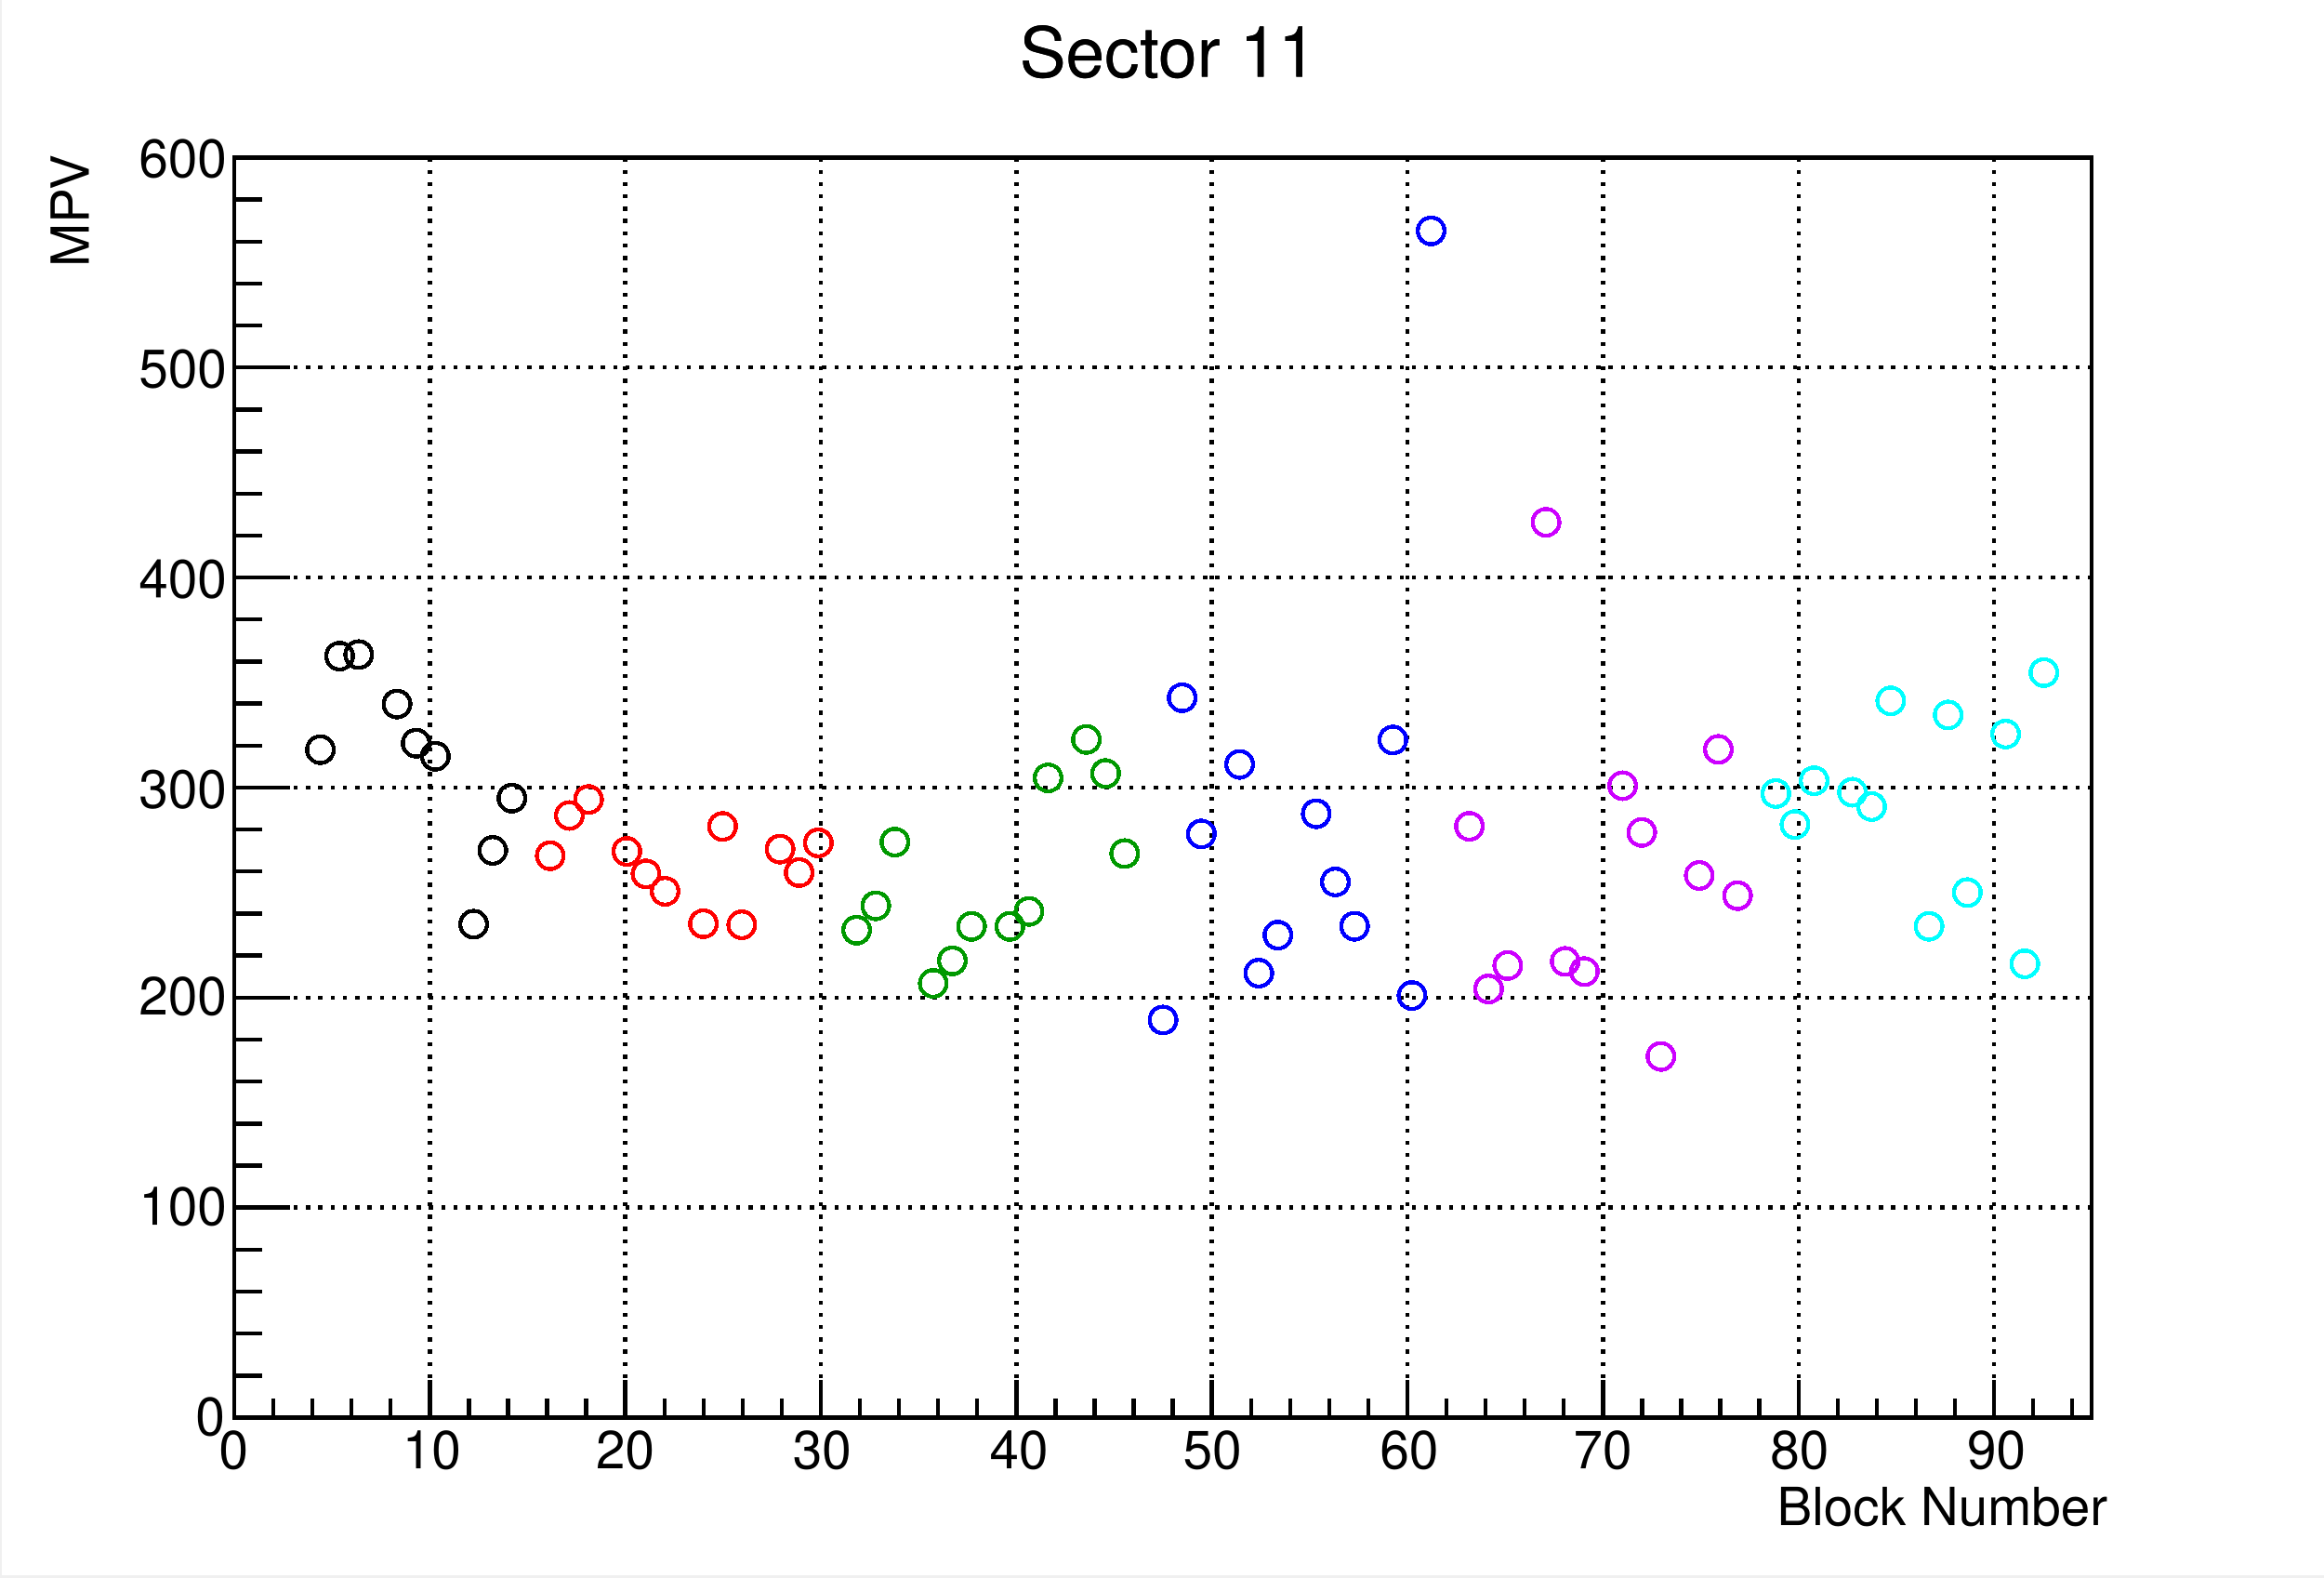
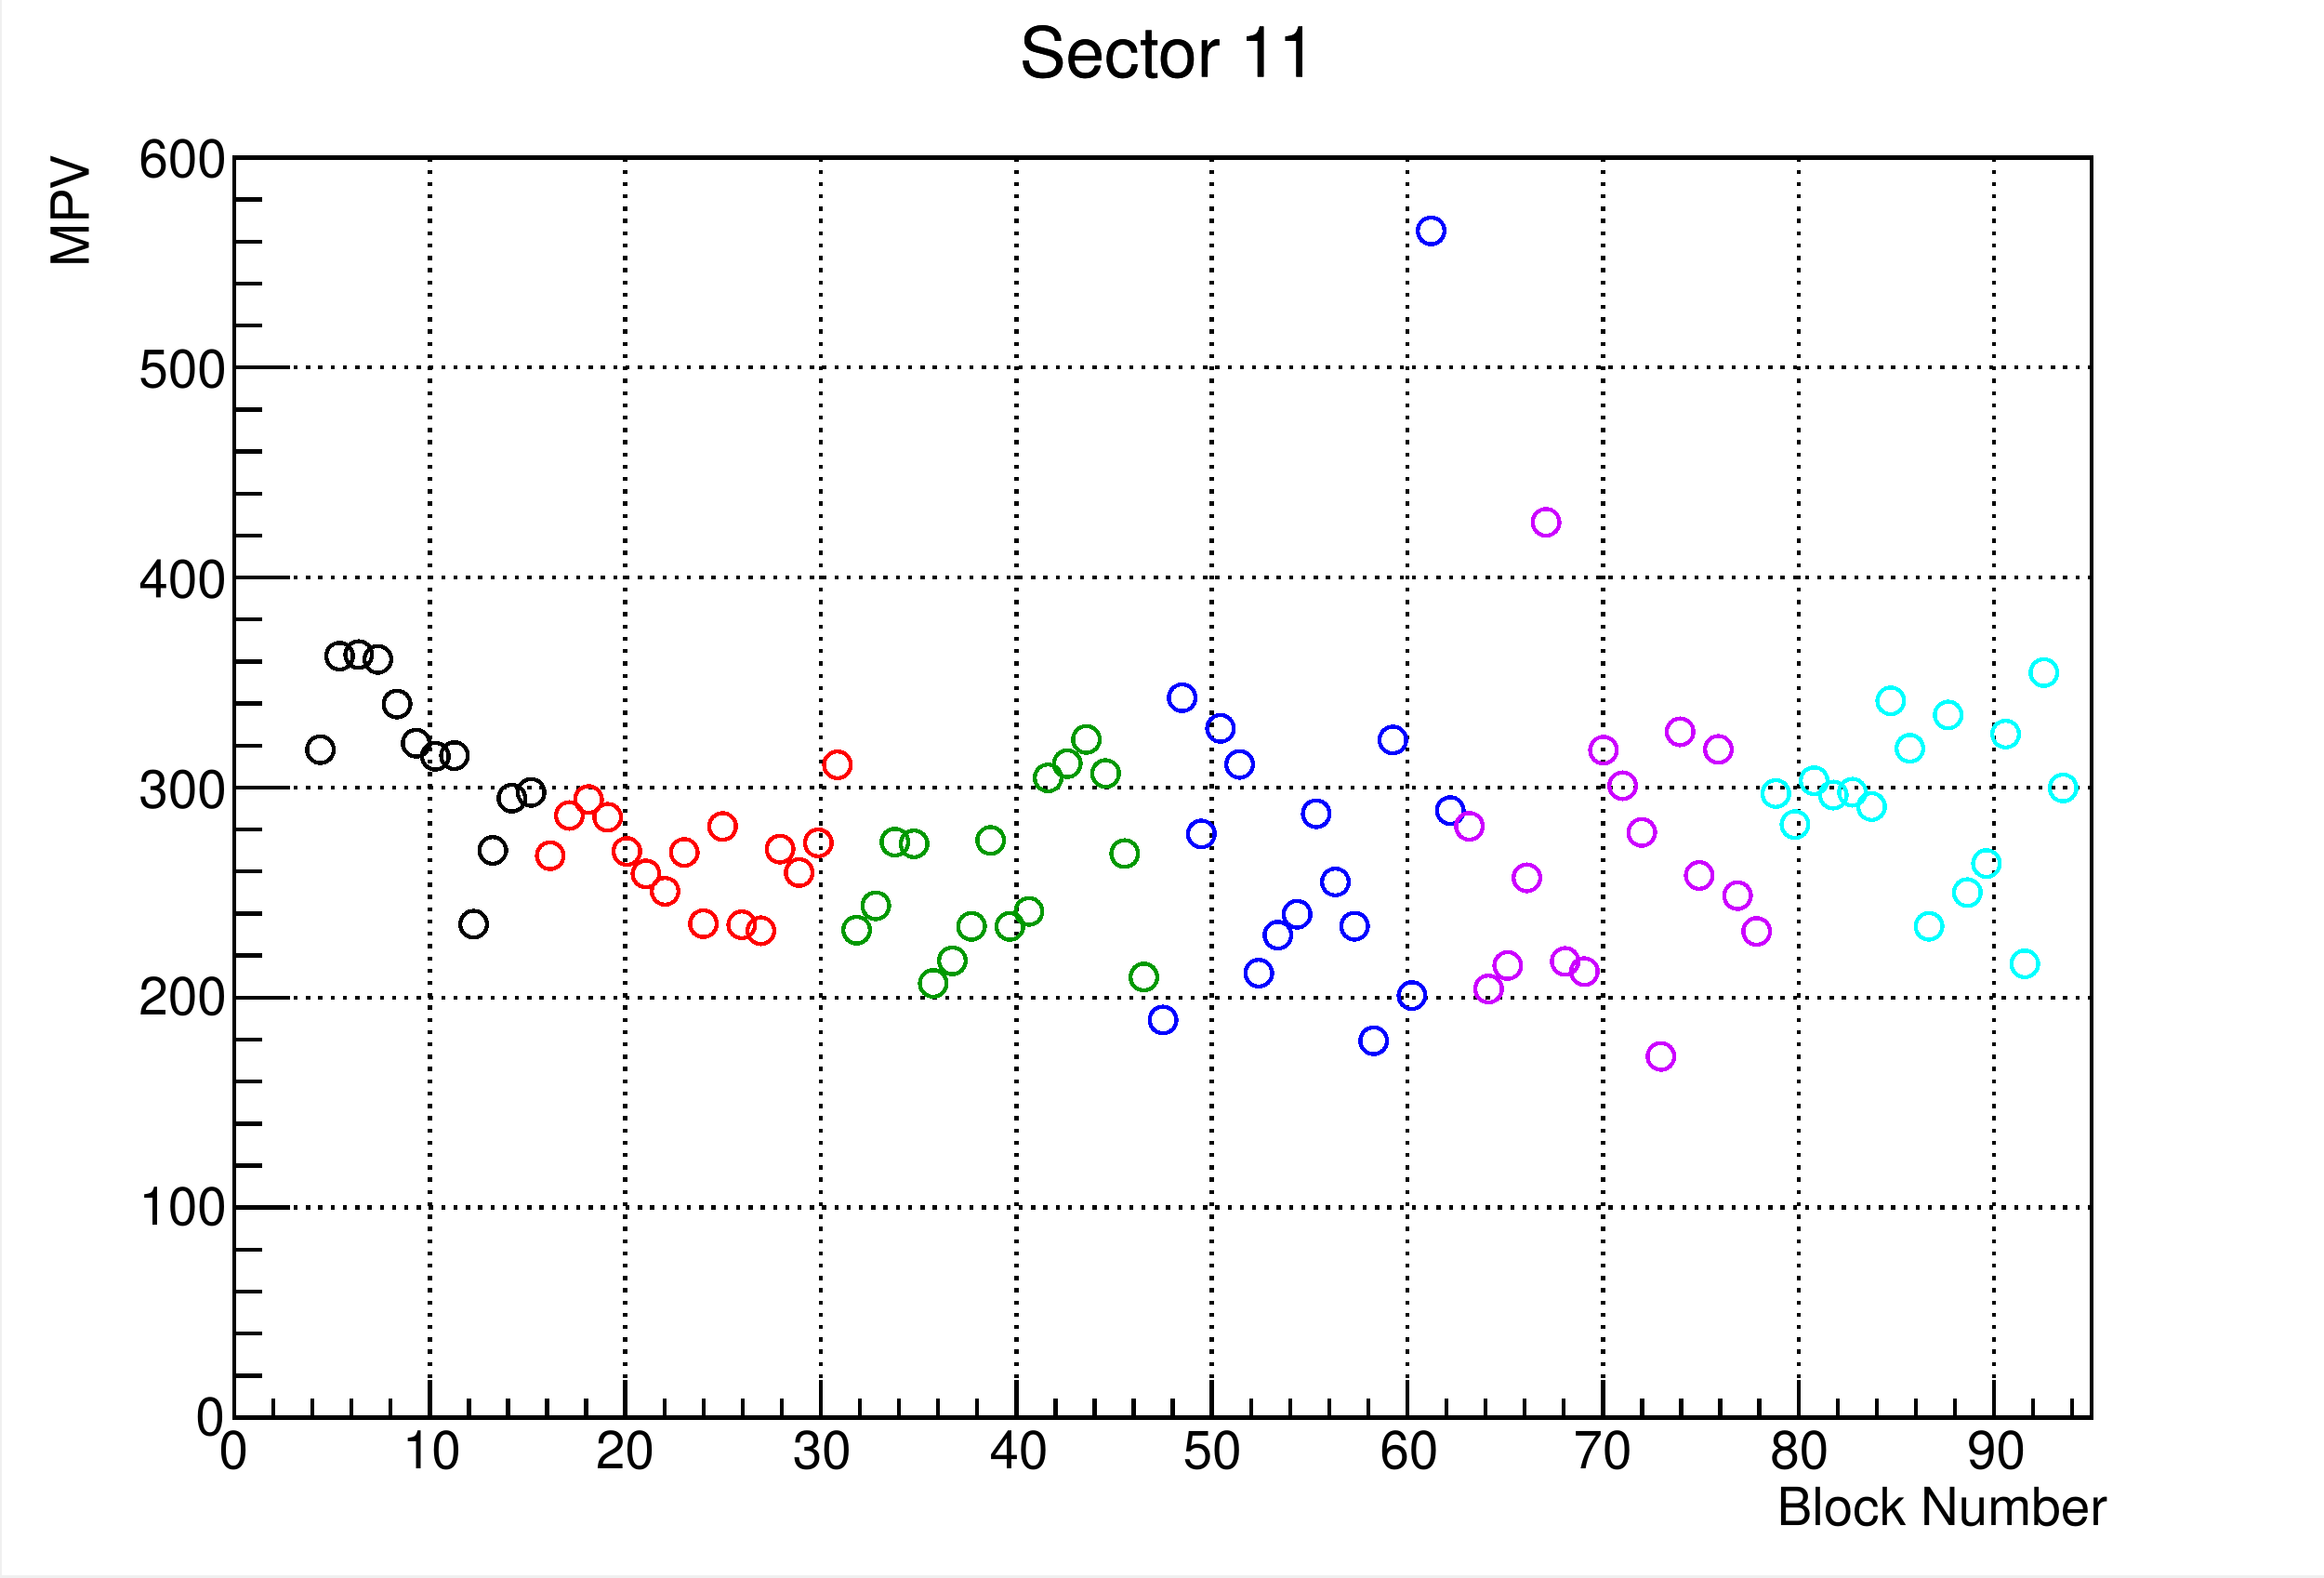
<svg xmlns="http://www.w3.org/2000/svg" width="567.429" height="384.969" viewBox="0 0 567.429 384.969" shape-rendering="crispEdges">
  <defs>
</defs>
  <rect x="0.5" y="0" width="566.929" height="384.469" fill="white" />
  <rect x="57.193" y="38.447" width="453.543" height="307.575" fill="white" />
  <rect x="57.193" y="38.447" width="453.543" height="307.575" fill="none" stroke="black" />
  <path d="M57.193,346.022h 453.543" fill="none" stroke="black" />
  <path d="M57.193,38.447v 307.575" fill="none" stroke="black" stroke-dasharray=" 1, 2" />
  <path d="M104.934,38.447v 307.575" fill="none" stroke="black" stroke-dasharray=" 1, 2" />
  <path d="M152.676,38.447v 307.575" fill="none" stroke="black" stroke-dasharray=" 1, 2" />
  <path d="M200.417,38.447v 307.575" fill="none" stroke="black" stroke-dasharray=" 1, 2" />
  <path d="M248.159,38.447v 307.575" fill="none" stroke="black" stroke-dasharray=" 1, 2" />
  <path d="M295.9,38.447v 307.575" fill="none" stroke="black" stroke-dasharray=" 1, 2" />
  <path d="M343.641,38.447v 307.575" fill="none" stroke="black" stroke-dasharray=" 1, 2" />
  <path d="M391.383,38.447v 307.575" fill="none" stroke="black" stroke-dasharray=" 1, 2" />
  <path d="M439.124,38.447v 307.575" fill="none" stroke="black" stroke-dasharray=" 1, 2" />
  <path d="M486.866,38.447v 307.575" fill="none" stroke="black" stroke-dasharray=" 1, 2" />
  <path d="M486.866,38.447v 307.575" fill="none" stroke="black" stroke-dasharray=" 1, 2" />
  <path d="M57.193,346.022v -307.575" fill="none" stroke="black" />
  <path d="M510.736,346.022h -453.543" fill="none" stroke="black" stroke-dasharray=" 1, 2" />
  <path d="M510.736,294.76h -453.543" fill="none" stroke="black" stroke-dasharray=" 1, 2" />
  <path d="M510.736,243.497h -453.543" fill="none" stroke="black" stroke-dasharray=" 1, 2" />
  <path d="M510.736,192.235h -453.543" fill="none" stroke="black" stroke-dasharray=" 1, 2" />
  <path d="M510.736,140.972h -453.543" fill="none" stroke="black" stroke-dasharray=" 1, 2" />
  <path d="M510.736,89.71h -453.543" fill="none" stroke="black" stroke-dasharray=" 1, 2" />
  <path d="M510.736,38.447h -453.543" fill="none" stroke="black" stroke-dasharray=" 1, 2" />
  <path d="M57.193,346.022h 453.543" fill="none" stroke="#000099" />
  <path d="M57.193,346.022h 453.543" fill="none" stroke="black" />
  <path d="M57.193,336.795v 9.227" fill="none" stroke="black" />
  <path d="M66.741,341.409v 4.614" fill="none" stroke="black" />
  <path d="M76.29,341.409v 4.614" fill="none" stroke="black" />
  <path d="M85.838,341.409v 4.614" fill="none" stroke="black" />
  <path d="M95.386,341.409v 4.614" fill="none" stroke="black" />
  <path d="M104.934,336.795v 9.227" fill="none" stroke="black" />
  <path d="M114.483,341.409v 4.614" fill="none" stroke="black" />
  <path d="M124.031,341.409v 4.614" fill="none" stroke="black" />
  <path d="M133.579,341.409v 4.614" fill="none" stroke="black" />
  <path d="M143.127,341.409v 4.614" fill="none" stroke="black" />
  <path d="M152.676,336.795v 9.227" fill="none" stroke="black" />
  <path d="M162.224,341.409v 4.614" fill="none" stroke="black" />
  <path d="M171.772,341.409v 4.614" fill="none" stroke="black" />
  <path d="M181.321,341.409v 4.614" fill="none" stroke="black" />
  <path d="M190.869,341.409v 4.614" fill="none" stroke="black" />
  <path d="M200.417,336.795v 9.227" fill="none" stroke="black" />
  <path d="M209.965,341.409v 4.614" fill="none" stroke="black" />
  <path d="M219.514,341.409v 4.614" fill="none" stroke="black" />
  <path d="M229.062,341.409v 4.614" fill="none" stroke="black" />
  <path d="M238.61,341.409v 4.614" fill="none" stroke="black" />
  <path d="M248.159,336.795v 9.227" fill="none" stroke="black" />
  <path d="M257.707,341.409v 4.614" fill="none" stroke="black" />
  <path d="M267.255,341.409v 4.614" fill="none" stroke="black" />
  <path d="M276.803,341.409v 4.614" fill="none" stroke="black" />
  <path d="M286.352,341.409v 4.614" fill="none" stroke="black" />
  <path d="M295.9,336.795v 9.227" fill="none" stroke="black" />
  <path d="M305.448,341.409v 4.614" fill="none" stroke="black" />
  <path d="M314.996,341.409v 4.614" fill="none" stroke="black" />
  <path d="M324.545,341.409v 4.614" fill="none" stroke="black" />
  <path d="M334.093,341.409v 4.614" fill="none" stroke="black" />
  <path d="M343.641,336.795v 9.227" fill="none" stroke="black" />
  <path d="M353.19,341.409v 4.614" fill="none" stroke="black" />
  <path d="M362.738,341.409v 4.614" fill="none" stroke="black" />
  <path d="M372.286,341.409v 4.614" fill="none" stroke="black" />
  <path d="M381.834,341.409v 4.614" fill="none" stroke="black" />
  <path d="M391.383,336.795v 9.227" fill="none" stroke="black" />
  <path d="M400.931,341.409v 4.614" fill="none" stroke="black" />
  <path d="M410.479,341.409v 4.614" fill="none" stroke="black" />
  <path d="M420.028,341.409v 4.614" fill="none" stroke="black" />
  <path d="M429.576,341.409v 4.614" fill="none" stroke="black" />
  <path d="M439.124,336.795v 9.227" fill="none" stroke="black" />
  <path d="M448.672,341.409v 4.614" fill="none" stroke="black" />
  <path d="M458.221,341.409v 4.614" fill="none" stroke="black" />
  <path d="M467.769,341.409v 4.614" fill="none" stroke="black" />
  <path d="M477.317,341.409v 4.614" fill="none" stroke="black" />
  <path d="M486.866,336.795v 9.227" fill="none" stroke="black" />
  <path d="M486.866,336.795v 9.227" fill="none" stroke="black" />
  <path d="M496.414,341.409v 4.614" fill="none" stroke="black" />
  <path d="M505.962,341.409v 4.614" fill="none" stroke="black" />
  <text xml:space="preserve" x="53.446" y="358.403" fill="black" font-size="12.845" font-family="Helvetica">0</text>
  <text xml:space="preserve" x="98.246" y="358.403" fill="black" font-size="12.845" font-family="Helvetica">10</text>
  <text xml:space="preserve" x="145.49" y="358.403" fill="black" font-size="12.845" font-family="Helvetica">20</text>
  <text xml:space="preserve" x="193.549" y="358.403" fill="black" font-size="12.845" font-family="Helvetica">30</text>
  <text xml:space="preserve" x="241.608" y="358.403" fill="black" font-size="12.845" font-family="Helvetica">40</text>
  <text xml:space="preserve" x="288.852" y="358.403" fill="black" font-size="12.845" font-family="Helvetica">50</text>
  <text xml:space="preserve" x="336.911" y="358.403" fill="black" font-size="12.845" font-family="Helvetica">60</text>
  <text xml:space="preserve" x="384.155" y="358.403" fill="black" font-size="12.845" font-family="Helvetica">70</text>
  <text xml:space="preserve" x="432.213" y="358.403" fill="black" font-size="12.845" font-family="Helvetica">80</text>
  <text xml:space="preserve" x="480.272" y="358.403" fill="black" font-size="12.845" font-family="Helvetica">90</text>
  <text xml:space="preserve" x="433.842" y="372.251" fill="black" font-size="12.845" font-family="Helvetica">Block Number</text>
  <path d="M57.193,346.022v -307.575" fill="none" stroke="black" />
  <path d="M70.799,346.022h -13.606" fill="none" stroke="black" />
  <path d="M63.996,335.77h -6.803" fill="none" stroke="black" />
  <path d="M63.996,325.517h -6.803" fill="none" stroke="black" />
  <path d="M63.996,315.265h -6.803" fill="none" stroke="black" />
  <path d="M63.996,305.012h -6.803" fill="none" stroke="black" />
  <path d="M70.799,294.76h -13.606" fill="none" stroke="black" />
  <path d="M63.996,284.507h -6.803" fill="none" stroke="black" />
  <path d="M63.996,274.255h -6.803" fill="none" stroke="black" />
  <path d="M63.996,264.002h -6.803" fill="none" stroke="black" />
  <path d="M63.996,253.75h -6.803" fill="none" stroke="black" />
  <path d="M70.799,243.497h -13.606" fill="none" stroke="black" />
  <path d="M63.996,233.245h -6.803" fill="none" stroke="black" />
  <path d="M63.996,222.992h -6.803" fill="none" stroke="black" />
  <path d="M63.996,212.74h -6.803" fill="none" stroke="black" />
  <path d="M63.996,202.487h -6.803" fill="none" stroke="black" />
  <path d="M70.799,192.235h -13.606" fill="none" stroke="black" />
  <path d="M63.996,181.982h -6.803" fill="none" stroke="black" />
  <path d="M63.996,171.73h -6.803" fill="none" stroke="black" />
  <path d="M63.996,161.477h -6.803" fill="none" stroke="black" />
  <path d="M63.996,151.225h -6.803" fill="none" stroke="black" />
  <path d="M70.799,140.972h -13.606" fill="none" stroke="black" />
  <path d="M63.996,130.72h -6.803" fill="none" stroke="black" />
  <path d="M63.996,120.467h -6.803" fill="none" stroke="black" />
  <path d="M63.996,110.215h -6.803" fill="none" stroke="black" />
  <path d="M63.996,99.962h -6.803" fill="none" stroke="black" />
  <path d="M70.799,89.71h -13.606" fill="none" stroke="black" />
  <path d="M63.996,79.457h -6.803" fill="none" stroke="black" />
  <path d="M63.996,69.204h -6.803" fill="none" stroke="black" />
  <path d="M63.996,58.952h -6.803" fill="none" stroke="black" />
  <path d="M63.996,48.699h -6.803" fill="none" stroke="black" />
  <path d="M70.799,38.447h -13.606" fill="none" stroke="black" />
  <text xml:space="preserve" x="47.744" y="350.258" fill="black" font-size="12.845" font-family="Helvetica">0</text>
  <text xml:space="preserve" x="33.897" y="298.941" fill="black" font-size="12.845" font-family="Helvetica">100</text>
  <text xml:space="preserve" x="33.897" y="247.624" fill="black" font-size="12.845" font-family="Helvetica">200</text>
  <text xml:space="preserve" x="33.897" y="197.122" fill="black" font-size="12.845" font-family="Helvetica">300</text>
  <text xml:space="preserve" x="33.897" y="145.805" fill="black" font-size="12.845" font-family="Helvetica">400</text>
  <text xml:space="preserve" x="33.897" y="94.488" fill="black" font-size="12.845" font-family="Helvetica">500</text>
  <text xml:space="preserve" x="33.897" y="43.171" fill="black" font-size="12.845" font-family="Helvetica">600</text>
  <g transform="rotate(-90,21.6784,65.1643)">
    <text xml:space="preserve" x="21.678" y="65.164" fill="black" font-size="12.845" font-family="Helvetica">MPV</text>
  </g>
  <text xml:space="preserve" x="248.939" y="18.735" fill="black" font-size="16.99" font-family="Helvetica">Sector 11</text>
  <g stroke="black" stroke-width="1" fill="none">
    <circle cx="78.234" cy="182.977" r="3.258" />
  </g>
  <g stroke="black" stroke-width="1" fill="none">
    <circle cx="82.909" cy="160.15" r="3.258" />
  </g>
  <g stroke="black" stroke-width="1" fill="none">
    <circle cx="87.585" cy="159.772" r="3.258" />
  </g>
  <g stroke="black" stroke-width="1" fill="none">
+     <circle cx="92.261" cy="160.943" r="3.258" />
+   </g>
+   <g stroke="black" stroke-width="1" fill="none">
    <circle cx="96.936" cy="171.847" r="3.258" />
  </g>
  <g stroke="black" stroke-width="1" fill="none">
    <circle cx="101.612" cy="181.407" r="3.258" />
  </g>
  <g stroke="black" stroke-width="1" fill="none">
    <circle cx="106.288" cy="184.578" r="3.258" />
  </g>
  <g stroke="black" stroke-width="1" fill="none">
+     <circle cx="110.964" cy="184.443" r="3.258" />
+   </g>
+   <g stroke="black" stroke-width="1" fill="none">
    <circle cx="115.639" cy="225.578" r="3.258" />
  </g>
  <g stroke="black" stroke-width="1" fill="none">
    <circle cx="120.315" cy="207.568" r="3.258" />
  </g>
  <g stroke="black" stroke-width="1" fill="none">
    <circle cx="124.991" cy="194.816" r="3.258" />
  </g>
+   <g stroke="black" stroke-width="1" fill="none">
+     <circle cx="129.666" cy="193.416" r="3.258" />
+   </g>
  <g stroke="#ff0000" stroke-width="1" fill="none">
    <circle cx="134.342" cy="208.868" r="3.258" />
  </g>
  <g stroke="#ff0000" stroke-width="1" fill="none">
    <circle cx="139.018" cy="199.048" r="3.258" />
  </g>
  <g stroke="#ff0000" stroke-width="1" fill="none">
    <circle cx="143.693" cy="195.15" r="3.258" />
  </g>
  <g stroke="#ff0000" stroke-width="1" fill="none">
+     <circle cx="148.369" cy="199.49" r="3.258" />
+   </g>
+   <g stroke="#ff0000" stroke-width="1" fill="none">
    <circle cx="153.045" cy="207.819" r="3.258" />
  </g>
  <g stroke="#ff0000" stroke-width="1" fill="none">
    <circle cx="157.721" cy="213.31" r="3.258" />
  </g>
  <g stroke="#ff0000" stroke-width="1" fill="none">
    <circle cx="162.396" cy="217.554" r="3.258" />
  </g>
  <g stroke="#ff0000" stroke-width="1" fill="none">
+     <circle cx="167.072" cy="208.064" r="3.258" />
+   </g>
+   <g stroke="#ff0000" stroke-width="1" fill="none">
    <circle cx="171.748" cy="225.468" r="3.258" />
  </g>
  <g stroke="#ff0000" stroke-width="1" fill="none">
    <circle cx="176.423" cy="201.734" r="3.258" />
  </g>
  <g stroke="#ff0000" stroke-width="1" fill="none">
    <circle cx="181.099" cy="225.737" r="3.258" />
  </g>
  <g stroke="#ff0000" stroke-width="1" fill="none">
+     <circle cx="185.775" cy="227.187" r="3.258" />
+   </g>
+   <g stroke="#ff0000" stroke-width="1" fill="none">
    <circle cx="190.45" cy="207.249" r="3.258" />
  </g>
  <g stroke="#ff0000" stroke-width="1" fill="none">
    <circle cx="195.126" cy="212.987" r="3.258" />
  </g>
  <g stroke="#ff0000" stroke-width="1" fill="none">
    <circle cx="199.802" cy="205.735" r="3.258" />
  </g>
+   <g stroke="#ff0000" stroke-width="1" fill="none">
+     <circle cx="204.478" cy="186.683" r="3.258" />
+   </g>
  <g stroke="#009900" stroke-width="1" fill="none">
    <circle cx="209.153" cy="227.038" r="3.258" />
  </g>
  <g stroke="#009900" stroke-width="1" fill="none">
    <circle cx="213.829" cy="221.091" r="3.258" />
  </g>
  <g stroke="#009900" stroke-width="1" fill="none">
    <circle cx="218.505" cy="205.545" r="3.258" />
  </g>
  <g stroke="#009900" stroke-width="1" fill="none">
+     <circle cx="223.18" cy="205.97" r="3.258" />
+   </g>
+   <g stroke="#009900" stroke-width="1" fill="none">
    <circle cx="227.856" cy="240.045" r="3.258" />
  </g>
  <g stroke="#009900" stroke-width="1" fill="none">
    <circle cx="232.532" cy="234.519" r="3.258" />
  </g>
  <g stroke="#009900" stroke-width="1" fill="none">
    <circle cx="237.208" cy="226.109" r="3.258" />
  </g>
  <g stroke="#009900" stroke-width="1" fill="none">
+     <circle cx="241.883" cy="205.144" r="3.258" />
+   </g>
+   <g stroke="#009900" stroke-width="1" fill="none">
    <circle cx="246.559" cy="226.112" r="3.258" />
  </g>
  <g stroke="#009900" stroke-width="1" fill="none">
    <circle cx="251.235" cy="222.459" r="3.258" />
  </g>
  <g stroke="#009900" stroke-width="1" fill="none">
    <circle cx="255.91" cy="189.869" r="3.258" />
  </g>
  <g stroke="#009900" stroke-width="1" fill="none">
+     <circle cx="260.586" cy="186.401" r="3.258" />
+   </g>
+   <g stroke="#009900" stroke-width="1" fill="none">
    <circle cx="265.262" cy="180.481" r="3.258" />
  </g>
  <g stroke="#009900" stroke-width="1" fill="none">
    <circle cx="269.937" cy="188.81" r="3.258" />
  </g>
  <g stroke="#009900" stroke-width="1" fill="none">
    <circle cx="274.613" cy="208.347" r="3.258" />
  </g>
+   <g stroke="#009900" stroke-width="1" fill="none">
+     <circle cx="279.289" cy="238.49" r="3.258" />
+   </g>
  <g stroke="#0000ff" stroke-width="1" fill="none">
    <circle cx="283.965" cy="248.968" r="3.258" />
  </g>
  <g stroke="#0000ff" stroke-width="1" fill="none">
    <circle cx="288.64" cy="170.311" r="3.258" />
  </g>
  <g stroke="#0000ff" stroke-width="1" fill="none">
    <circle cx="293.316" cy="203.559" r="3.258" />
  </g>
  <g stroke="#0000ff" stroke-width="1" fill="none">
+     <circle cx="297.992" cy="177.785" r="3.258" />
+   </g>
+   <g stroke="#0000ff" stroke-width="1" fill="none">
    <circle cx="302.667" cy="186.583" r="3.258" />
  </g>
  <g stroke="#0000ff" stroke-width="1" fill="none">
    <circle cx="307.343" cy="237.544" r="3.258" />
  </g>
  <g stroke="#0000ff" stroke-width="1" fill="none">
    <circle cx="312.019" cy="228.267" r="3.258" />
  </g>
  <g stroke="#0000ff" stroke-width="1" fill="none">
+     <circle cx="316.694" cy="223.156" r="3.258" />
+   </g>
+   <g stroke="#0000ff" stroke-width="1" fill="none">
    <circle cx="321.37" cy="198.62" r="3.258" />
  </g>
  <g stroke="#0000ff" stroke-width="1" fill="none">
    <circle cx="326.046" cy="215.277" r="3.258" />
  </g>
  <g stroke="#0000ff" stroke-width="1" fill="none">
    <circle cx="330.722" cy="226.071" r="3.258" />
  </g>
  <g stroke="#0000ff" stroke-width="1" fill="none">
+     <circle cx="335.397" cy="254.039" r="3.258" />
+   </g>
+   <g stroke="#0000ff" stroke-width="1" fill="none">
    <circle cx="340.073" cy="180.624" r="3.258" />
  </g>
  <g stroke="#0000ff" stroke-width="1" fill="none">
    <circle cx="344.749" cy="243.011" r="3.258" />
  </g>
  <g stroke="#0000ff" stroke-width="1" fill="none">
    <circle cx="349.424" cy="56.36" r="3.258" />
  </g>
+   <g stroke="#0000ff" stroke-width="1" fill="none">
+     <circle cx="354.1" cy="197.864" r="3.258" />
+   </g>
  <g stroke="#cc00ff" stroke-width="1" fill="none">
    <circle cx="358.776" cy="201.691" r="3.258" />
  </g>
  <g stroke="#cc00ff" stroke-width="1" fill="none">
    <circle cx="363.452" cy="241.398" r="3.258" />
  </g>
  <g stroke="#cc00ff" stroke-width="1" fill="none">
    <circle cx="368.127" cy="235.665" r="3.258" />
  </g>
  <g stroke="#cc00ff" stroke-width="1" fill="none">
+     <circle cx="372.803" cy="214.267" r="3.258" />
+   </g>
+   <g stroke="#cc00ff" stroke-width="1" fill="none">
    <circle cx="377.479" cy="127.491" r="3.258" />
  </g>
  <g stroke="#cc00ff" stroke-width="1" fill="none">
    <circle cx="382.154" cy="234.671" r="3.258" />
  </g>
  <g stroke="#cc00ff" stroke-width="1" fill="none">
    <circle cx="386.83" cy="237.155" r="3.258" />
  </g>
  <g stroke="#cc00ff" stroke-width="1" fill="none">
+     <circle cx="391.506" cy="183.115" r="3.258" />
+   </g>
+   <g stroke="#cc00ff" stroke-width="1" fill="none">
    <circle cx="396.181" cy="191.788" r="3.258" />
  </g>
  <g stroke="#cc00ff" stroke-width="1" fill="none">
    <circle cx="400.857" cy="203.186" r="3.258" />
  </g>
  <g stroke="#cc00ff" stroke-width="1" fill="none">
    <circle cx="405.533" cy="257.853" r="3.258" />
  </g>
  <g stroke="#cc00ff" stroke-width="1" fill="none">
+     <circle cx="410.209" cy="178.626" r="3.258" />
+   </g>
+   <g stroke="#cc00ff" stroke-width="1" fill="none">
    <circle cx="414.884" cy="213.685" r="3.258" />
  </g>
  <g stroke="#cc00ff" stroke-width="1" fill="none">
    <circle cx="419.56" cy="182.917" r="3.258" />
  </g>
  <g stroke="#cc00ff" stroke-width="1" fill="none">
    <circle cx="424.236" cy="218.612" r="3.258" />
  </g>
+   <g stroke="#cc00ff" stroke-width="1" fill="none">
+     <circle cx="428.911" cy="227.358" r="3.258" />
+   </g>
  <g stroke="#00ffff" stroke-width="1" fill="none">
    <circle cx="433.587" cy="193.699" r="3.258" />
  </g>
  <g stroke="#00ffff" stroke-width="1" fill="none">
    <circle cx="438.263" cy="201.275" r="3.258" />
  </g>
  <g stroke="#00ffff" stroke-width="1" fill="none">
    <circle cx="442.939" cy="190.555" r="3.258" />
  </g>
  <g stroke="#00ffff" stroke-width="1" fill="none">
+     <circle cx="447.614" cy="194.063" r="3.258" />
+   </g>
+   <g stroke="#00ffff" stroke-width="1" fill="none">
    <circle cx="452.29" cy="193.372" r="3.258" />
  </g>
  <g stroke="#00ffff" stroke-width="1" fill="none">
    <circle cx="456.966" cy="196.881" r="3.258" />
  </g>
  <g stroke="#00ffff" stroke-width="1" fill="none">
    <circle cx="461.641" cy="171.069" r="3.258" />
  </g>
  <g stroke="#00ffff" stroke-width="1" fill="none">
+     <circle cx="466.317" cy="182.633" r="3.258" />
+   </g>
+   <g stroke="#00ffff" stroke-width="1" fill="none">
    <circle cx="470.993" cy="226.094" r="3.258" />
  </g>
  <g stroke="#00ffff" stroke-width="1" fill="none">
    <circle cx="475.668" cy="174.526" r="3.258" />
  </g>
  <g stroke="#00ffff" stroke-width="1" fill="none">
    <circle cx="480.344" cy="217.874" r="3.258" />
  </g>
  <g stroke="#00ffff" stroke-width="1" fill="none">
+     <circle cx="485.02" cy="210.786" r="3.258" />
+   </g>
+   <g stroke="#00ffff" stroke-width="1" fill="none">
    <circle cx="489.696" cy="179.184" r="3.258" />
  </g>
  <g stroke="#00ffff" stroke-width="1" fill="none">
    <circle cx="494.371" cy="235.28" r="3.258" />
  </g>
  <g stroke="#00ffff" stroke-width="1" fill="none">
    <circle cx="499.047" cy="164.167" r="3.258" />
+   </g>
+   <g stroke="#00ffff" stroke-width="1" fill="none">
+     <circle cx="503.723" cy="192.327" r="3.258" />
  </g>
  <path d="M57.193,346.022h 453.543" fill="none" stroke="black" />
  <path d="M57.193,336.795v 9.227" fill="none" stroke="black" />
  <path d="M66.741,341.409v 4.614" fill="none" stroke="black" />
  <path d="M76.29,341.409v 4.614" fill="none" stroke="black" />
  <path d="M85.838,341.409v 4.614" fill="none" stroke="black" />
  <path d="M95.386,341.409v 4.614" fill="none" stroke="black" />
  <path d="M104.934,336.795v 9.227" fill="none" stroke="black" />
  <path d="M114.483,341.409v 4.614" fill="none" stroke="black" />
  <path d="M124.031,341.409v 4.614" fill="none" stroke="black" />
  <path d="M133.579,341.409v 4.614" fill="none" stroke="black" />
  <path d="M143.127,341.409v 4.614" fill="none" stroke="black" />
  <path d="M152.676,336.795v 9.227" fill="none" stroke="black" />
  <path d="M162.224,341.409v 4.614" fill="none" stroke="black" />
  <path d="M171.772,341.409v 4.614" fill="none" stroke="black" />
  <path d="M181.321,341.409v 4.614" fill="none" stroke="black" />
  <path d="M190.869,341.409v 4.614" fill="none" stroke="black" />
  <path d="M200.417,336.795v 9.227" fill="none" stroke="black" />
  <path d="M209.965,341.409v 4.614" fill="none" stroke="black" />
  <path d="M219.514,341.409v 4.614" fill="none" stroke="black" />
  <path d="M229.062,341.409v 4.614" fill="none" stroke="black" />
  <path d="M238.61,341.409v 4.614" fill="none" stroke="black" />
  <path d="M248.159,336.795v 9.227" fill="none" stroke="black" />
  <path d="M257.707,341.409v 4.614" fill="none" stroke="black" />
  <path d="M267.255,341.409v 4.614" fill="none" stroke="black" />
  <path d="M276.803,341.409v 4.614" fill="none" stroke="black" />
  <path d="M286.352,341.409v 4.614" fill="none" stroke="black" />
  <path d="M295.9,336.795v 9.227" fill="none" stroke="black" />
  <path d="M305.448,341.409v 4.614" fill="none" stroke="black" />
  <path d="M314.996,341.409v 4.614" fill="none" stroke="black" />
  <path d="M324.545,341.409v 4.614" fill="none" stroke="black" />
  <path d="M334.093,341.409v 4.614" fill="none" stroke="black" />
  <path d="M343.641,336.795v 9.227" fill="none" stroke="black" />
  <path d="M353.19,341.409v 4.614" fill="none" stroke="black" />
  <path d="M362.738,341.409v 4.614" fill="none" stroke="black" />
  <path d="M372.286,341.409v 4.614" fill="none" stroke="black" />
  <path d="M381.834,341.409v 4.614" fill="none" stroke="black" />
  <path d="M391.383,336.795v 9.227" fill="none" stroke="black" />
  <path d="M400.931,341.409v 4.614" fill="none" stroke="black" />
  <path d="M410.479,341.409v 4.614" fill="none" stroke="black" />
  <path d="M420.028,341.409v 4.614" fill="none" stroke="black" />
  <path d="M429.576,341.409v 4.614" fill="none" stroke="black" />
  <path d="M439.124,336.795v 9.227" fill="none" stroke="black" />
  <path d="M448.672,341.409v 4.614" fill="none" stroke="black" />
  <path d="M458.221,341.409v 4.614" fill="none" stroke="black" />
  <path d="M467.769,341.409v 4.614" fill="none" stroke="black" />
  <path d="M477.317,341.409v 4.614" fill="none" stroke="black" />
  <path d="M486.866,336.795v 9.227" fill="none" stroke="black" />
  <path d="M486.866,336.795v 9.227" fill="none" stroke="black" />
  <path d="M496.414,341.409v 4.614" fill="none" stroke="black" />
  <path d="M505.962,341.409v 4.614" fill="none" stroke="black" />
  <path d="M57.193,346.022v -307.575" fill="none" stroke="black" />
  <path d="M70.799,346.022h -13.606" fill="none" stroke="black" />
  <path d="M63.996,335.77h -6.803" fill="none" stroke="black" />
  <path d="M63.996,325.517h -6.803" fill="none" stroke="black" />
  <path d="M63.996,315.265h -6.803" fill="none" stroke="black" />
  <path d="M63.996,305.012h -6.803" fill="none" stroke="black" />
  <path d="M70.799,294.76h -13.606" fill="none" stroke="black" />
  <path d="M63.996,284.507h -6.803" fill="none" stroke="black" />
  <path d="M63.996,274.255h -6.803" fill="none" stroke="black" />
  <path d="M63.996,264.002h -6.803" fill="none" stroke="black" />
  <path d="M63.996,253.75h -6.803" fill="none" stroke="black" />
  <path d="M70.799,243.497h -13.606" fill="none" stroke="black" />
  <path d="M63.996,233.245h -6.803" fill="none" stroke="black" />
  <path d="M63.996,222.992h -6.803" fill="none" stroke="black" />
  <path d="M63.996,212.74h -6.803" fill="none" stroke="black" />
  <path d="M63.996,202.487h -6.803" fill="none" stroke="black" />
  <path d="M70.799,192.235h -13.606" fill="none" stroke="black" />
  <path d="M63.996,181.982h -6.803" fill="none" stroke="black" />
  <path d="M63.996,171.73h -6.803" fill="none" stroke="black" />
  <path d="M63.996,161.477h -6.803" fill="none" stroke="black" />
  <path d="M63.996,151.225h -6.803" fill="none" stroke="black" />
  <path d="M70.799,140.972h -13.606" fill="none" stroke="black" />
  <path d="M63.996,130.72h -6.803" fill="none" stroke="black" />
  <path d="M63.996,120.467h -6.803" fill="none" stroke="black" />
  <path d="M63.996,110.215h -6.803" fill="none" stroke="black" />
  <path d="M63.996,99.962h -6.803" fill="none" stroke="black" />
  <path d="M70.799,89.71h -13.606" fill="none" stroke="black" />
  <path d="M63.996,79.457h -6.803" fill="none" stroke="black" />
  <path d="M63.996,69.204h -6.803" fill="none" stroke="black" />
  <path d="M63.996,58.952h -6.803" fill="none" stroke="black" />
  <path d="M63.996,48.699h -6.803" fill="none" stroke="black" />
  <path d="M70.799,38.447h -13.606" fill="none" stroke="black" />
  <text xml:space="preserve" x="248.939" y="18.735" fill="black" font-size="16.99" font-family="Helvetica">Sector 11</text>
</svg>
